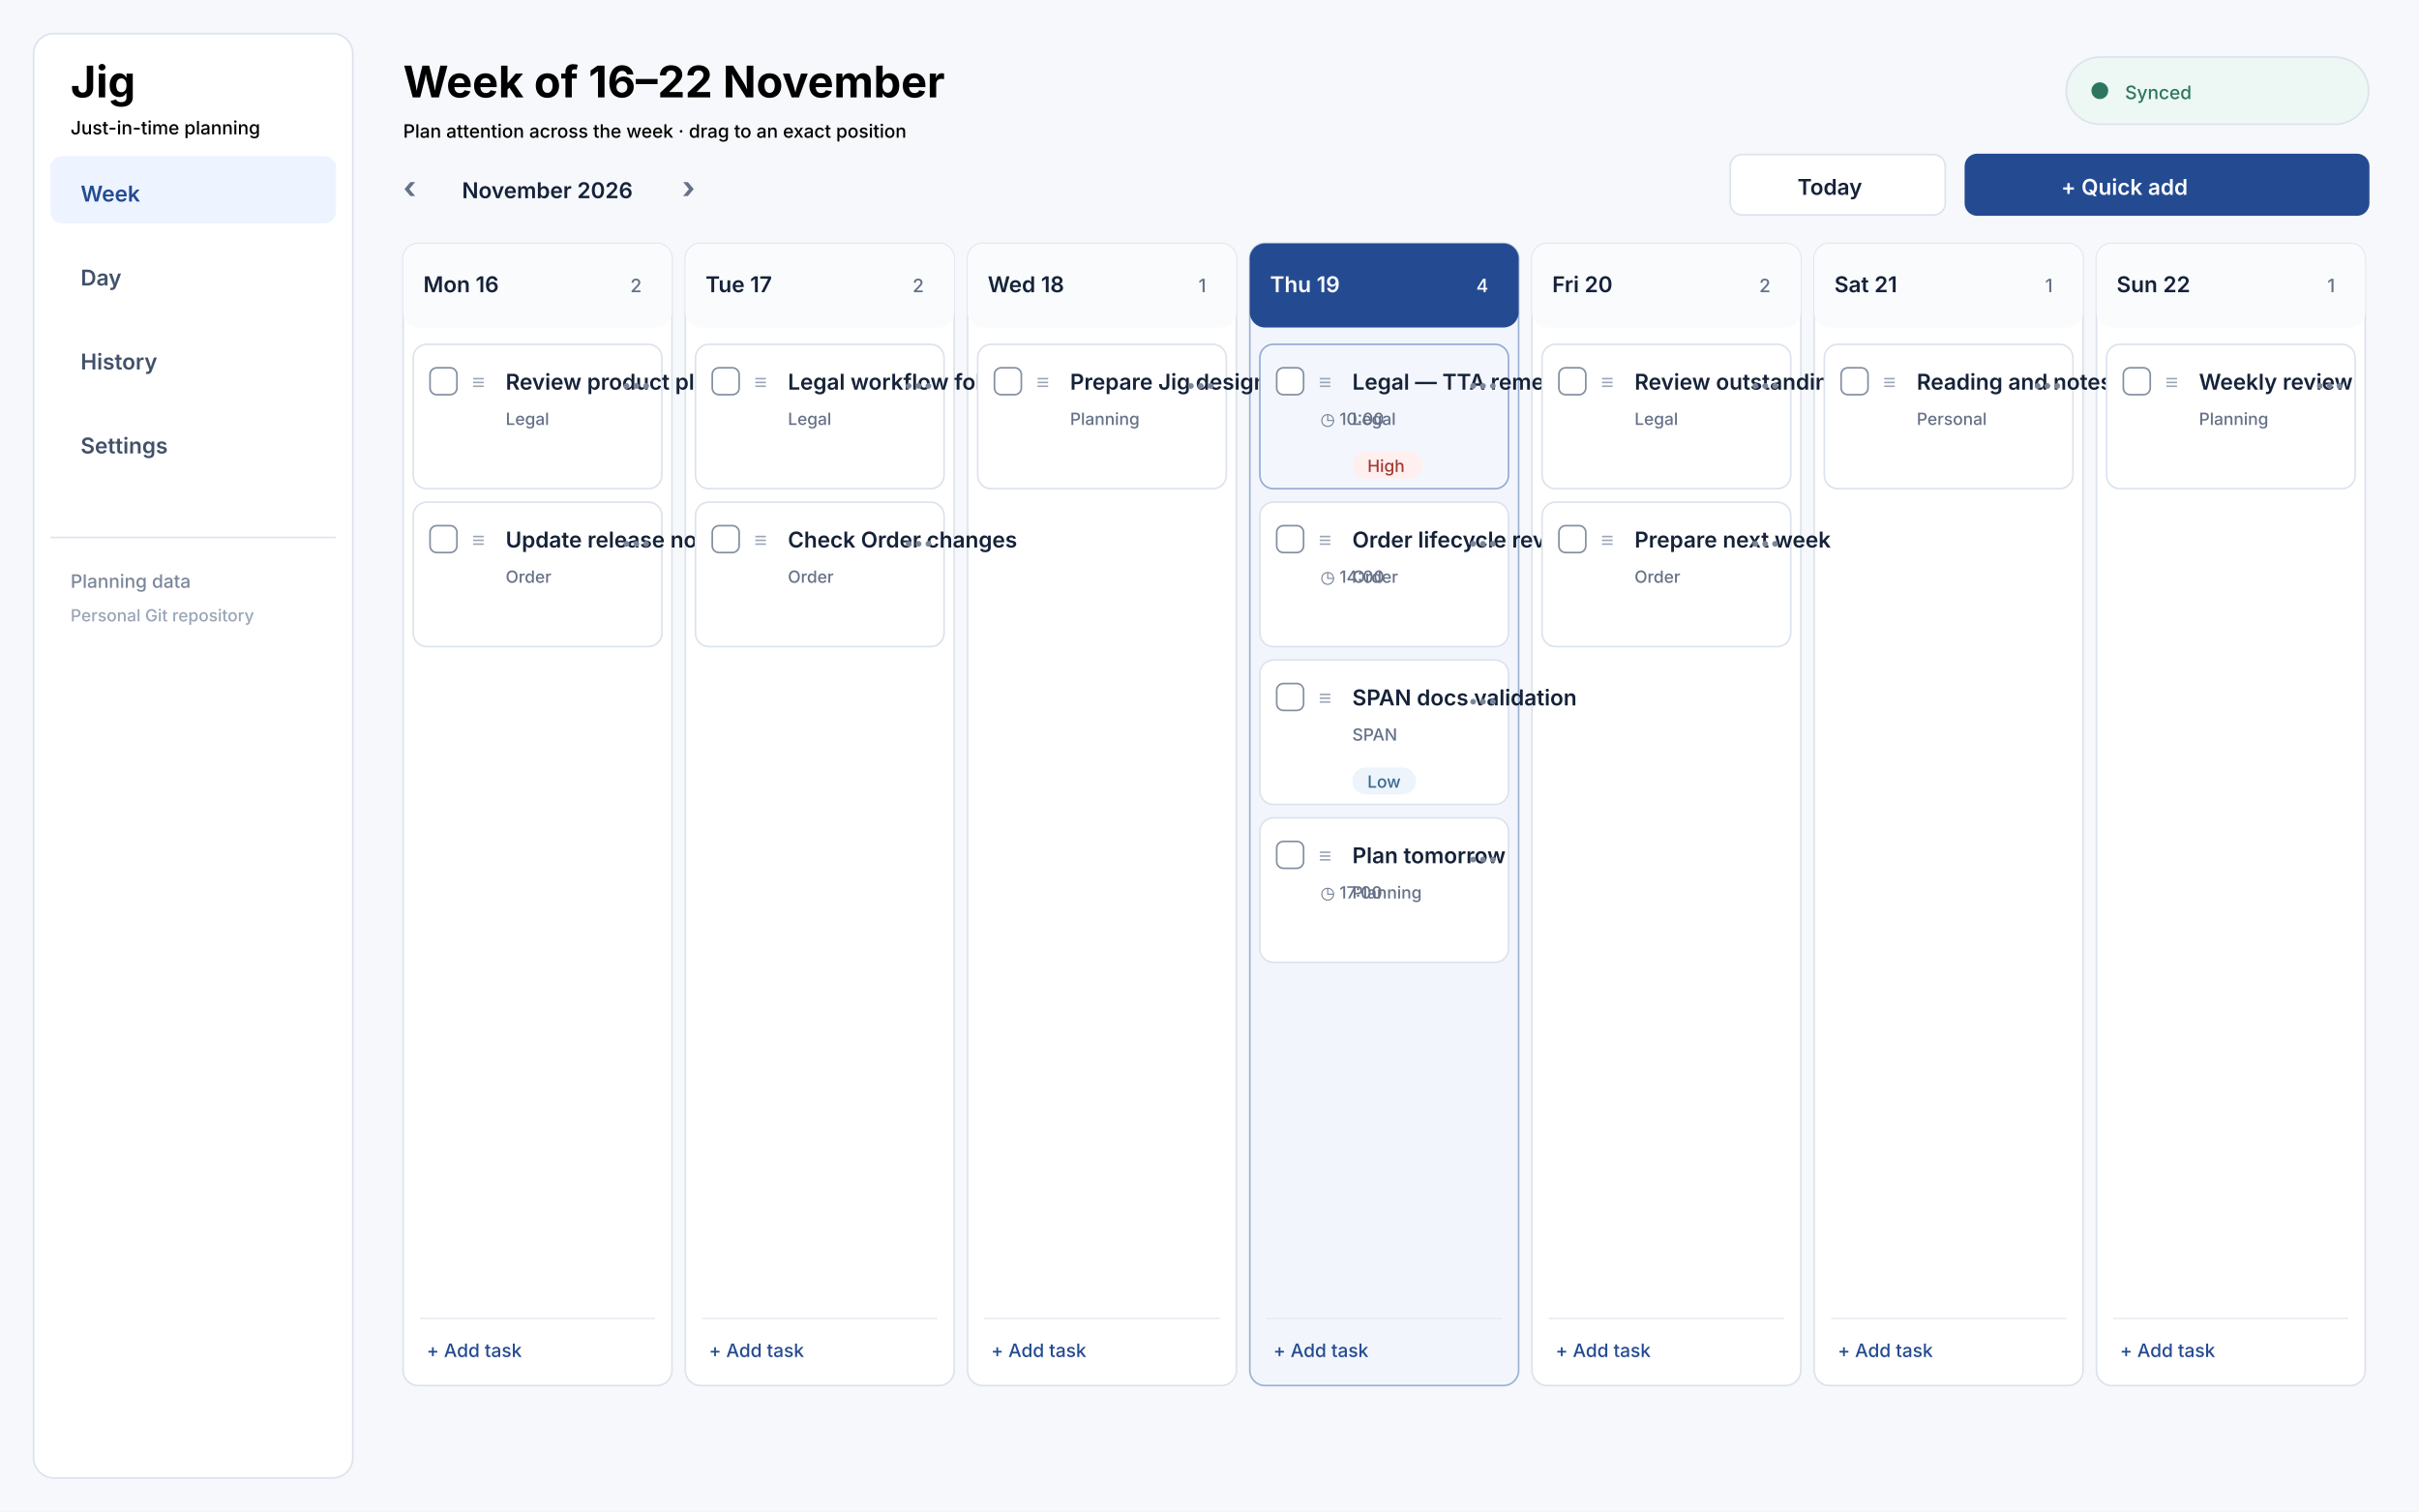
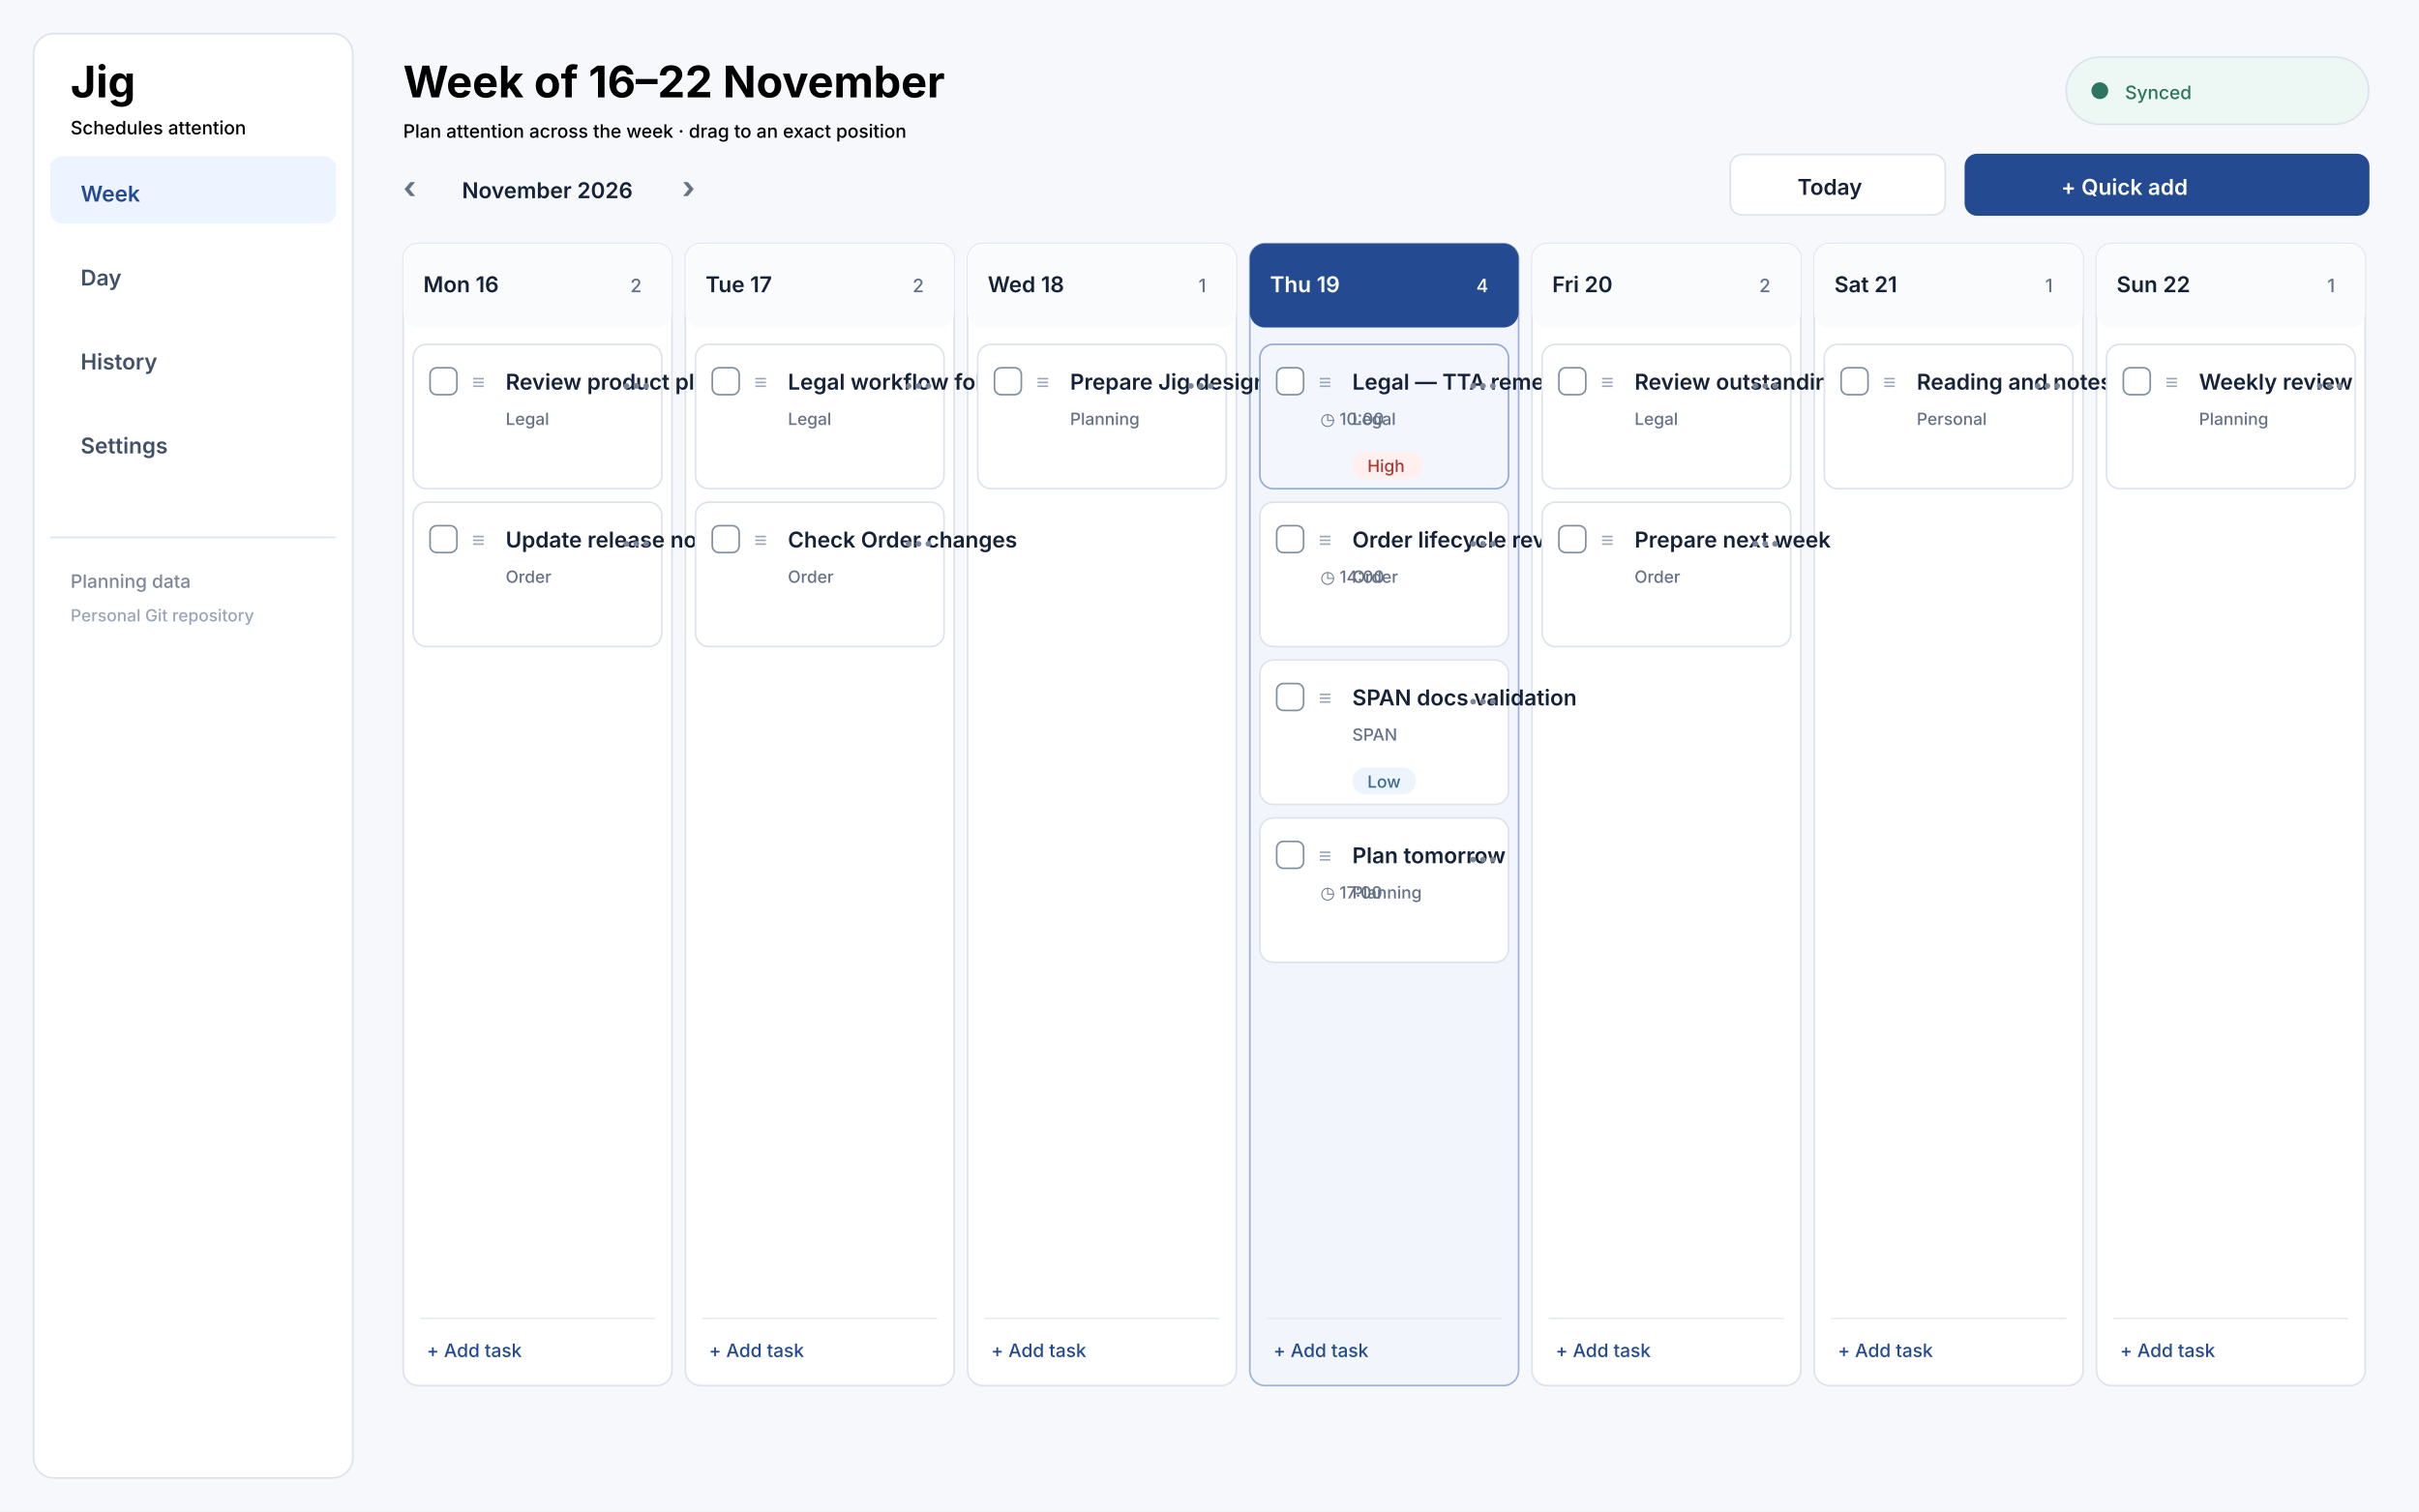
<svg xmlns="http://www.w3.org/2000/svg" width="1440" height="900" viewBox="0 0 1440 900" role="img" aria-label="Jig Week canonical reference">
  <style>text{font-family:Inter,Arial,Helvetica,sans-serif}.t{fill:#152238}.m{fill:#657187}.muted{fill:#8a96a8}.h1{font-size:26px;font-weight:700}.h2{font-size:18px;font-weight:700}.b{font-size:13px;font-weight:600}.s{font-size:11px;font-weight:500}.xs{font-size:10px;font-weight:500}</style>
  <rect x="0" y="0" width="1440" height="900" rx="0" fill="#f6f8fb" stroke="none" stroke-width="1" />
  <rect x="20" y="20" width="190" height="860" rx="12" fill="#ffffff" stroke="#dce3ec" stroke-width="1" />
  <text x="42" y="58" class="h1">Jig</text>
-   <text x="42" y="80" class="s">Just-in-time planning</text>
+   <text x="42" y="80" class="s">Schedules attention</text>
  <line x1="30" y1="98" x2="200" y2="98" stroke="#dfe5ee" stroke-width="1" />
  <rect x="30" y="93" width="170" height="40" rx="7" fill="#edf3ff" stroke="none" stroke-width="1" />
  <text x="48" y="120" class="b" fill="#244b91" font-weight="700">Week</text>
  <text x="48" y="170" class="b" fill="#41516a" font-weight="500">Day</text>
  <text x="48" y="220" class="b" fill="#41516a" font-weight="500">History</text>
  <text x="48" y="270" class="b" fill="#41516a" font-weight="500">Settings</text>
  <line x1="30" y1="320" x2="200" y2="320" stroke="#dfe5ee" stroke-width="1" />
  <text x="42" y="350" class="s" fill="#7b8799">Planning data</text>
  <text x="42" y="370" class="xs" fill="#9aa5b5">Personal Git repository</text>
  <text x="240" y="58" class="h1">Week of 16–22 November</text>
  <text x="240" y="82" class="s">Plan attention across the week · drag to an exact position</text>
  <rect x="1230" y="34" width="180" height="40" rx="20" fill="#edf7f3" stroke="#dce3ec" stroke-width="1" />
  <circle cx="1250" cy="54" r="5" fill="#2c765f" stroke="none" stroke-width="1" />
  <text x="1265" y="59" class="s" fill="#2c765f" font-weight="700">Synced</text>
  <rect x="1030" y="92" width="128" height="36" rx="7" fill="#ffffff" stroke="#dce3ec" stroke-width="1" />
  <text x="1070" y="116" class="b" fill="#152238">Today</text>
  <rect x="1170" y="92" width="240" height="36" rx="7" fill="#244b91" stroke="#244b91" stroke-width="1" />
  <text x="1227" y="116" class="b" fill="#fff" font-weight="700">+  Quick add</text>
  <text x="240" y="118" class="h2" fill="#657187">‹</text>
  <text x="275" y="118" class="b" fill="#152238" font-weight="700">November 2026</text>
  <text x="406" y="118" class="h2" fill="#657187">›</text>
  <rect x="240" y="145" width="160" height="680" rx="9" fill="#ffffff" stroke="#dce3ec" stroke-width="1" />
  <rect x="240" y="145" width="160" height="50" rx="9" fill="#f9fbfd" stroke="none" stroke-width="1" />
  <text x="252" y="174" class="b" fill="#152238" font-weight="700">Mon 16</text>
  <text x="382" y="174" class="s" fill="#657187" font-weight="700" text-anchor="end">2</text>
  <rect x="408" y="145" width="160" height="680" rx="9" fill="#ffffff" stroke="#dce3ec" stroke-width="1" />
  <rect x="408" y="145" width="160" height="50" rx="9" fill="#f9fbfd" stroke="none" stroke-width="1" />
  <text x="420" y="174" class="b" fill="#152238" font-weight="700">Tue 17</text>
  <text x="550" y="174" class="s" fill="#657187" font-weight="700" text-anchor="end">2</text>
  <rect x="576" y="145" width="160" height="680" rx="9" fill="#ffffff" stroke="#dce3ec" stroke-width="1" />
  <rect x="576" y="145" width="160" height="50" rx="9" fill="#f9fbfd" stroke="none" stroke-width="1" />
  <text x="588" y="174" class="b" fill="#152238" font-weight="700">Wed 18</text>
  <text x="718" y="174" class="s" fill="#657187" font-weight="700" text-anchor="end">1</text>
  <rect x="744" y="145" width="160" height="680" rx="9" fill="#f2f6fc" stroke="#9db2d4" stroke-width="1" />
  <rect x="744" y="145" width="160" height="50" rx="9" fill="#244b91" stroke="none" stroke-width="1" />
  <text x="756" y="174" class="b" fill="#fff" font-weight="700">Thu 19</text>
  <text x="886" y="174" class="s" fill="#fff" font-weight="700" text-anchor="end">4</text>
  <rect x="912" y="145" width="160" height="680" rx="9" fill="#ffffff" stroke="#dce3ec" stroke-width="1" />
  <rect x="912" y="145" width="160" height="50" rx="9" fill="#f9fbfd" stroke="none" stroke-width="1" />
  <text x="924" y="174" class="b" fill="#152238" font-weight="700">Fri 20</text>
  <text x="1054" y="174" class="s" fill="#657187" font-weight="700" text-anchor="end">2</text>
  <rect x="1080" y="145" width="160" height="680" rx="9" fill="#ffffff" stroke="#dce3ec" stroke-width="1" />
  <rect x="1080" y="145" width="160" height="50" rx="9" fill="#f9fbfd" stroke="none" stroke-width="1" />
  <text x="1092" y="174" class="b" fill="#152238" font-weight="700">Sat 21</text>
  <text x="1222" y="174" class="s" fill="#657187" font-weight="700" text-anchor="end">1</text>
  <rect x="1248" y="145" width="160" height="680" rx="9" fill="#ffffff" stroke="#dce3ec" stroke-width="1" />
  <rect x="1248" y="145" width="160" height="50" rx="9" fill="#f9fbfd" stroke="none" stroke-width="1" />
  <text x="1260" y="174" class="b" fill="#152238" font-weight="700">Sun 22</text>
  <text x="1390" y="174" class="s" fill="#657187" font-weight="700" text-anchor="end">1</text>
  <rect x="246" y="205" width="148" height="86" rx="8" fill="#ffffff" stroke="#dce3ec" stroke-width="1" />
  <rect x="256" y="219" width="16" height="16" rx="4" fill="#ffffff" stroke="#8390a1" stroke-width="1" />
  <text x="281" y="232" class="b" fill="#9aa6b6" font-weight="700">≡</text>
  <text x="301" y="232" class="b" fill="#152238" font-weight="650">Review product plan</text>
  <text x="301" y="253" class="xs" fill="#657187">Legal</text>
  <text x="370" y="233" class="s" fill="#7c889a" font-weight="700">•••</text>
  <rect x="246" y="299" width="148" height="86" rx="8" fill="#ffffff" stroke="#dce3ec" stroke-width="1" />
  <rect x="256" y="313" width="16" height="16" rx="4" fill="#ffffff" stroke="#8390a1" stroke-width="1" />
  <text x="281" y="326" class="b" fill="#9aa6b6" font-weight="700">≡</text>
  <text x="301" y="326" class="b" fill="#152238" font-weight="650">Update release notes</text>
  <text x="301" y="347" class="xs" fill="#657187">Order</text>
  <text x="370" y="327" class="s" fill="#7c889a" font-weight="700">•••</text>
  <rect x="414" y="205" width="148" height="86" rx="8" fill="#ffffff" stroke="#dce3ec" stroke-width="1" />
  <rect x="424" y="219" width="16" height="16" rx="4" fill="#ffffff" stroke="#8390a1" stroke-width="1" />
  <text x="449" y="232" class="b" fill="#9aa6b6" font-weight="700">≡</text>
  <text x="469" y="232" class="b" fill="#152238" font-weight="650">Legal workflow follow-up</text>
  <text x="469" y="253" class="xs" fill="#657187">Legal</text>
  <text x="538" y="233" class="s" fill="#7c889a" font-weight="700">•••</text>
  <rect x="414" y="299" width="148" height="86" rx="8" fill="#ffffff" stroke="#dce3ec" stroke-width="1" />
  <rect x="424" y="313" width="16" height="16" rx="4" fill="#ffffff" stroke="#8390a1" stroke-width="1" />
  <text x="449" y="326" class="b" fill="#9aa6b6" font-weight="700">≡</text>
  <text x="469" y="326" class="b" fill="#152238" font-weight="650">Check Order changes</text>
  <text x="469" y="347" class="xs" fill="#657187">Order</text>
  <text x="538" y="327" class="s" fill="#7c889a" font-weight="700">•••</text>
  <rect x="582" y="205" width="148" height="86" rx="8" fill="#ffffff" stroke="#dce3ec" stroke-width="1" />
  <rect x="592" y="219" width="16" height="16" rx="4" fill="#ffffff" stroke="#8390a1" stroke-width="1" />
  <text x="617" y="232" class="b" fill="#9aa6b6" font-weight="700">≡</text>
  <text x="637" y="232" class="b" fill="#152238" font-weight="650">Prepare Jig design</text>
  <text x="637" y="253" class="xs" fill="#657187">Planning</text>
  <text x="706" y="233" class="s" fill="#7c889a" font-weight="700">•••</text>
  <rect x="750" y="205" width="148" height="86" rx="8" fill="#f3f7fd" stroke="#95acd2" stroke-width="1" />
  <rect x="760" y="219" width="16" height="16" rx="4" fill="#ffffff" stroke="#8390a1" stroke-width="1" />
  <text x="785" y="232" class="b" fill="#9aa6b6" font-weight="700">≡</text>
  <text x="805" y="232" class="b" fill="#152238" font-weight="650">Legal — TTA remediation</text>
  <text x="805" y="253" class="xs" fill="#657187">Legal</text>
  <text x="786" y="253" class="xs" fill="#657187">◷ 10:00</text>
  <rect x="805" y="269" width="42" height="16" rx="8" fill="#fff0ef" stroke="none" stroke-width="1" />
  <text x="814" y="281" class="xs" fill="#a33a34" font-weight="700">High</text>
  <text x="874" y="233" class="s" fill="#7c889a" font-weight="700">•••</text>
  <rect x="750" y="299" width="148" height="86" rx="8" fill="#ffffff" stroke="#dce3ec" stroke-width="1" />
  <rect x="760" y="313" width="16" height="16" rx="4" fill="#ffffff" stroke="#8390a1" stroke-width="1" />
  <text x="785" y="326" class="b" fill="#9aa6b6" font-weight="700">≡</text>
  <text x="805" y="326" class="b" fill="#152238" font-weight="650">Order lifecycle review</text>
  <text x="805" y="347" class="xs" fill="#657187">Order</text>
  <text x="786" y="347" class="xs" fill="#657187">◷ 14:00</text>
  <text x="874" y="327" class="s" fill="#7c889a" font-weight="700">•••</text>
  <rect x="750" y="393" width="148" height="86" rx="8" fill="#ffffff" stroke="#dce3ec" stroke-width="1" />
  <rect x="760" y="407" width="16" height="16" rx="4" fill="#ffffff" stroke="#8390a1" stroke-width="1" />
  <text x="785" y="420" class="b" fill="#9aa6b6" font-weight="700">≡</text>
  <text x="805" y="420" class="b" fill="#152238" font-weight="650">SPAN docs validation</text>
  <text x="805" y="441" class="xs" fill="#657187">SPAN</text>
  <rect x="805" y="457" width="38" height="16" rx="8" fill="#edf4fb" stroke="none" stroke-width="1" />
  <text x="814" y="469" class="xs" fill="#38698e" font-weight="700">Low</text>
  <text x="874" y="421" class="s" fill="#7c889a" font-weight="700">•••</text>
  <rect x="750" y="487" width="148" height="86" rx="8" fill="#ffffff" stroke="#dce3ec" stroke-width="1" />
  <rect x="760" y="501" width="16" height="16" rx="4" fill="#ffffff" stroke="#8390a1" stroke-width="1" />
  <text x="785" y="514" class="b" fill="#9aa6b6" font-weight="700">≡</text>
  <text x="805" y="514" class="b" fill="#152238" font-weight="650">Plan tomorrow</text>
  <text x="805" y="535" class="xs" fill="#657187">Planning</text>
  <text x="786" y="535" class="xs" fill="#657187">◷ 17:00</text>
  <text x="874" y="515" class="s" fill="#7c889a" font-weight="700">•••</text>
  <rect x="918" y="205" width="148" height="86" rx="8" fill="#ffffff" stroke="#dce3ec" stroke-width="1" />
  <rect x="928" y="219" width="16" height="16" rx="4" fill="#ffffff" stroke="#8390a1" stroke-width="1" />
  <text x="953" y="232" class="b" fill="#9aa6b6" font-weight="700">≡</text>
  <text x="973" y="232" class="b" fill="#152238" font-weight="650">Review outstanding fixes</text>
  <text x="973" y="253" class="xs" fill="#657187">Legal</text>
  <text x="1042" y="233" class="s" fill="#7c889a" font-weight="700">•••</text>
  <rect x="918" y="299" width="148" height="86" rx="8" fill="#ffffff" stroke="#dce3ec" stroke-width="1" />
  <rect x="928" y="313" width="16" height="16" rx="4" fill="#ffffff" stroke="#8390a1" stroke-width="1" />
  <text x="953" y="326" class="b" fill="#9aa6b6" font-weight="700">≡</text>
  <text x="973" y="326" class="b" fill="#152238" font-weight="650">Prepare next week</text>
  <text x="973" y="347" class="xs" fill="#657187">Order</text>
  <text x="1042" y="327" class="s" fill="#7c889a" font-weight="700">•••</text>
  <rect x="1086" y="205" width="148" height="86" rx="8" fill="#ffffff" stroke="#dce3ec" stroke-width="1" />
  <rect x="1096" y="219" width="16" height="16" rx="4" fill="#ffffff" stroke="#8390a1" stroke-width="1" />
  <text x="1121" y="232" class="b" fill="#9aa6b6" font-weight="700">≡</text>
  <text x="1141" y="232" class="b" fill="#152238" font-weight="650">Reading and notes</text>
  <text x="1141" y="253" class="xs" fill="#657187">Personal</text>
  <text x="1210" y="233" class="s" fill="#7c889a" font-weight="700">•••</text>
  <rect x="1254" y="205" width="148" height="86" rx="8" fill="#ffffff" stroke="#dce3ec" stroke-width="1" />
  <rect x="1264" y="219" width="16" height="16" rx="4" fill="#ffffff" stroke="#8390a1" stroke-width="1" />
  <text x="1289" y="232" class="b" fill="#9aa6b6" font-weight="700">≡</text>
  <text x="1309" y="232" class="b" fill="#152238" font-weight="650">Weekly review</text>
  <text x="1309" y="253" class="xs" fill="#657187">Planning</text>
  <text x="1378" y="233" class="s" fill="#7c889a" font-weight="700">•••</text>
  <line x1="250" y1="785" x2="390" y2="785" stroke="#e8edf3" stroke-width="1" />
  <text x="254" y="808" class="s" fill="#244b91" font-weight="700">+ Add task</text>
  <line x1="418" y1="785" x2="558" y2="785" stroke="#e8edf3" stroke-width="1" />
  <text x="422" y="808" class="s" fill="#244b91" font-weight="700">+ Add task</text>
  <line x1="586" y1="785" x2="726" y2="785" stroke="#e8edf3" stroke-width="1" />
  <text x="590" y="808" class="s" fill="#244b91" font-weight="700">+ Add task</text>
  <line x1="754" y1="785" x2="894" y2="785" stroke="#e8edf3" stroke-width="1" />
  <text x="758" y="808" class="s" fill="#244b91" font-weight="700">+ Add task</text>
  <line x1="922" y1="785" x2="1062" y2="785" stroke="#e8edf3" stroke-width="1" />
  <text x="926" y="808" class="s" fill="#244b91" font-weight="700">+ Add task</text>
  <line x1="1090" y1="785" x2="1230" y2="785" stroke="#e8edf3" stroke-width="1" />
  <text x="1094" y="808" class="s" fill="#244b91" font-weight="700">+ Add task</text>
  <line x1="1258" y1="785" x2="1398" y2="785" stroke="#e8edf3" stroke-width="1" />
  <text x="1262" y="808" class="s" fill="#244b91" font-weight="700">+ Add task</text>
</svg>
